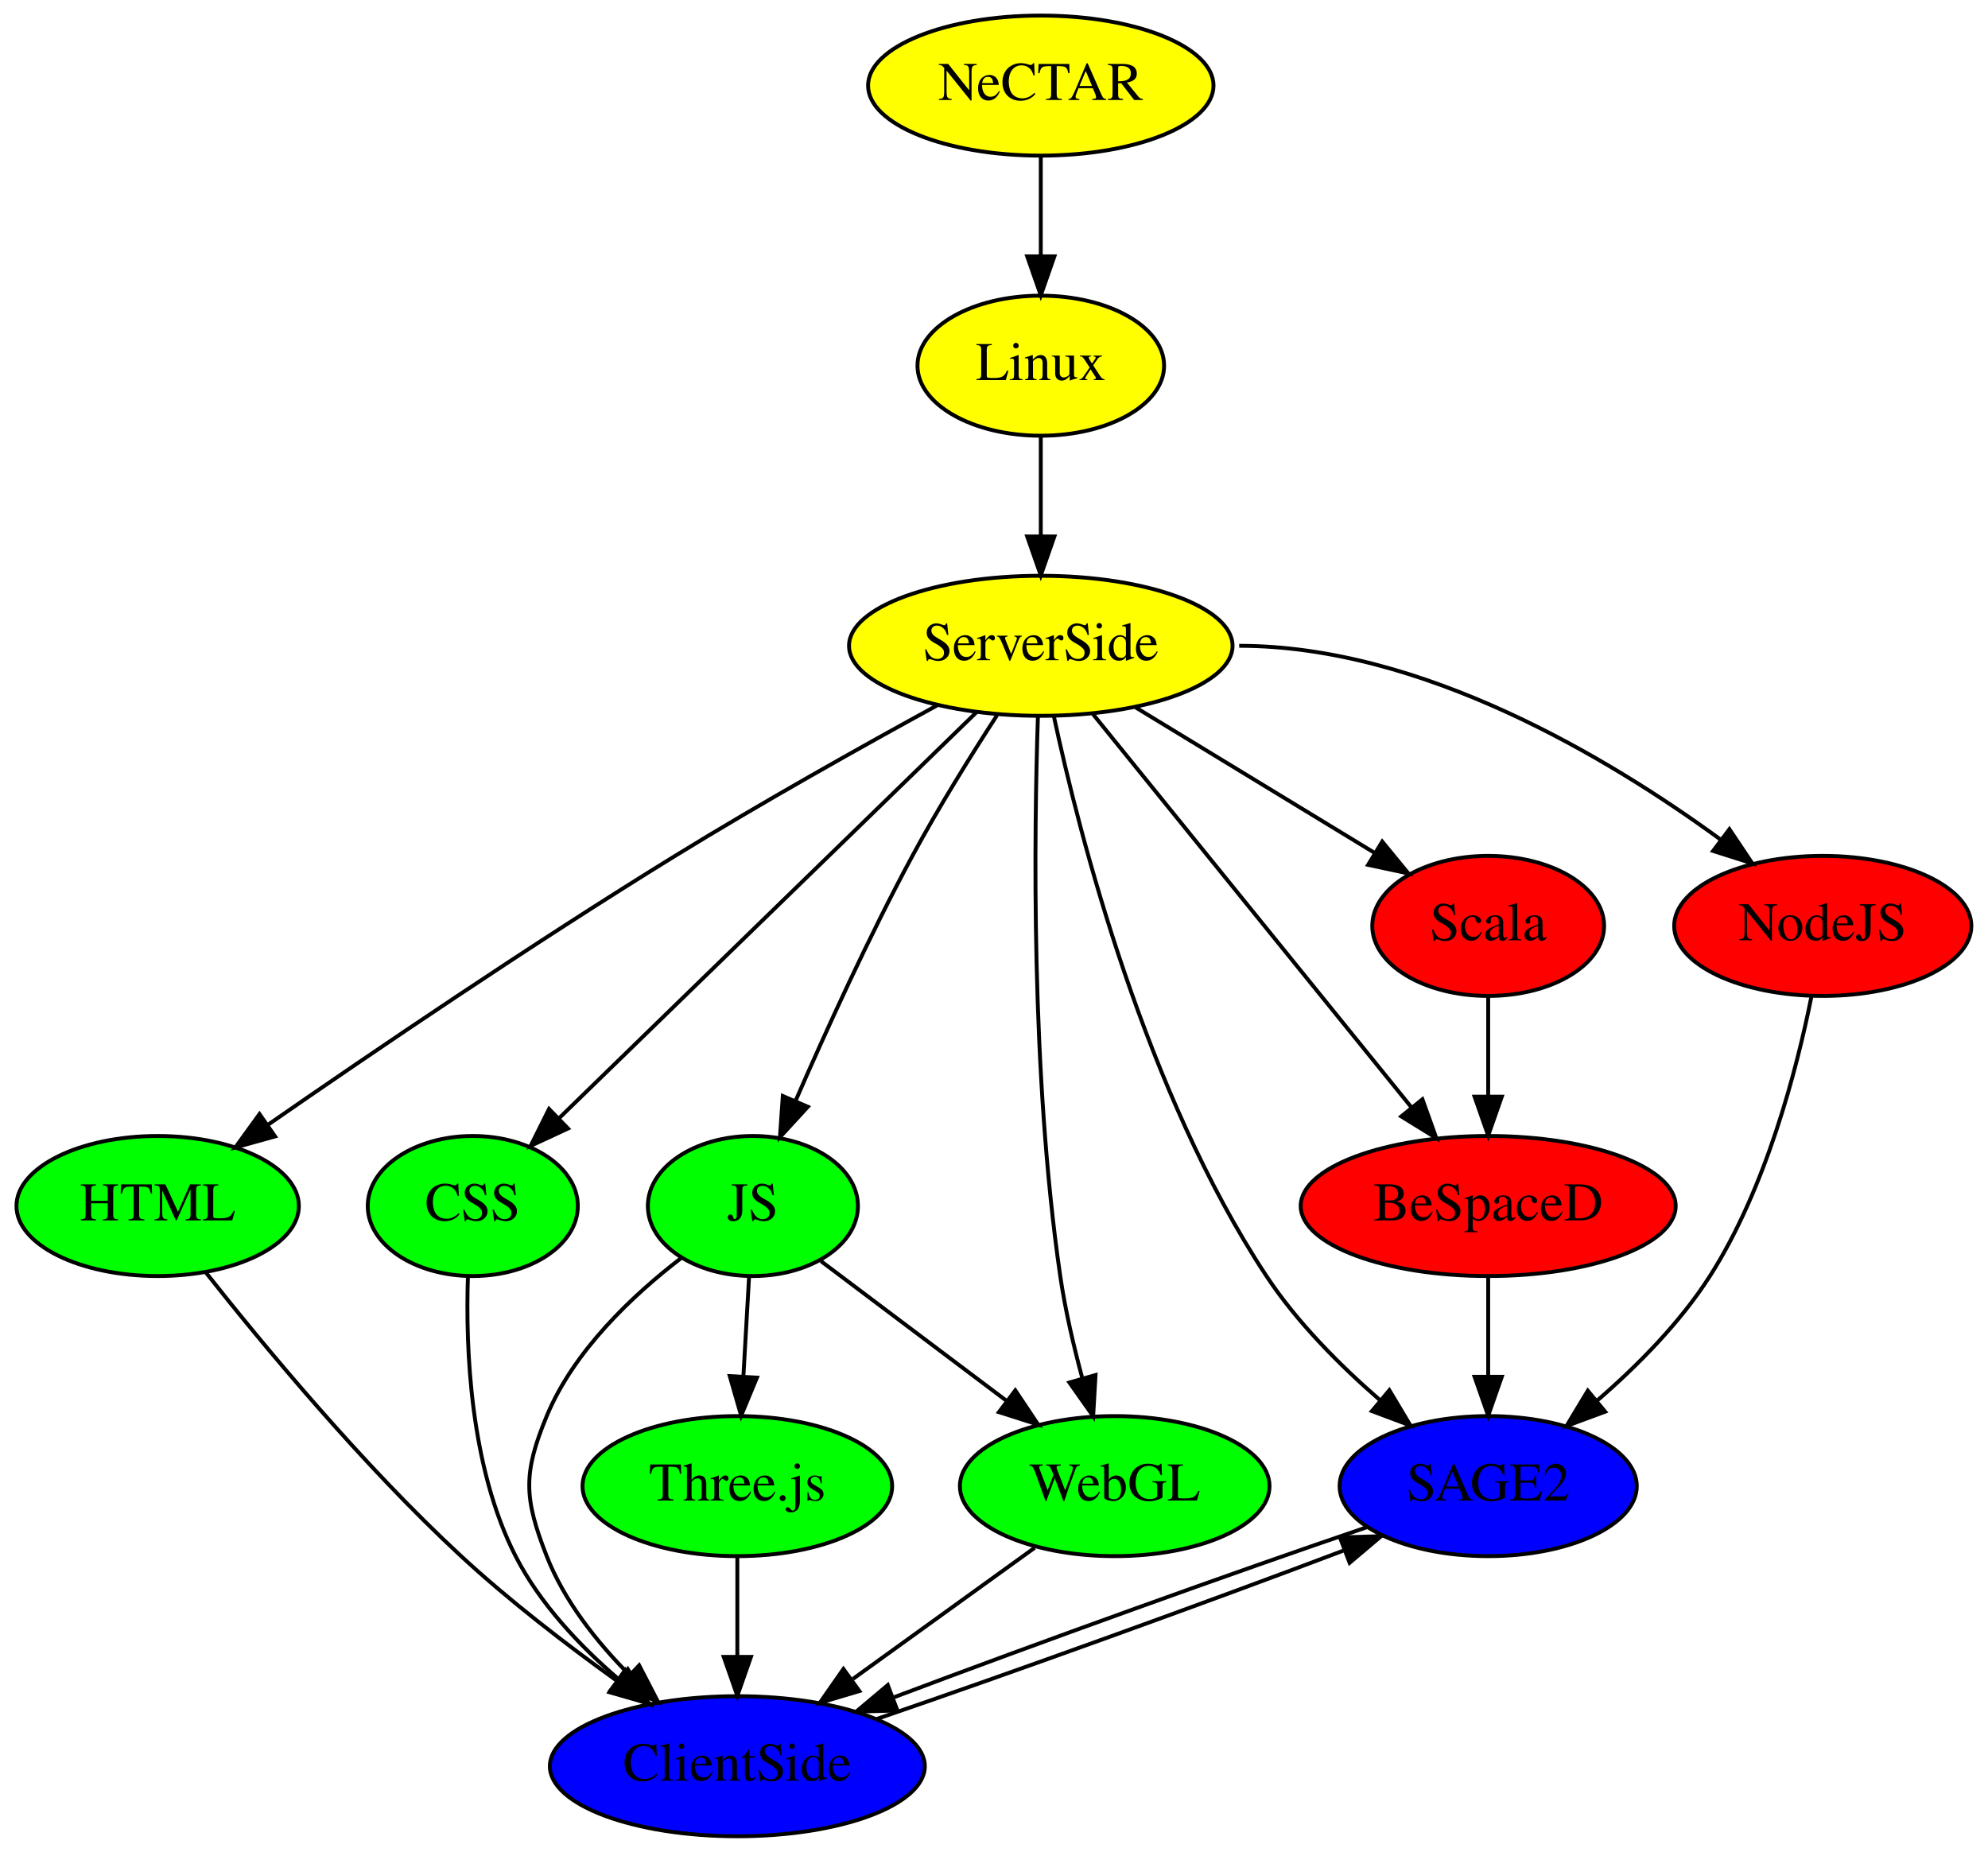
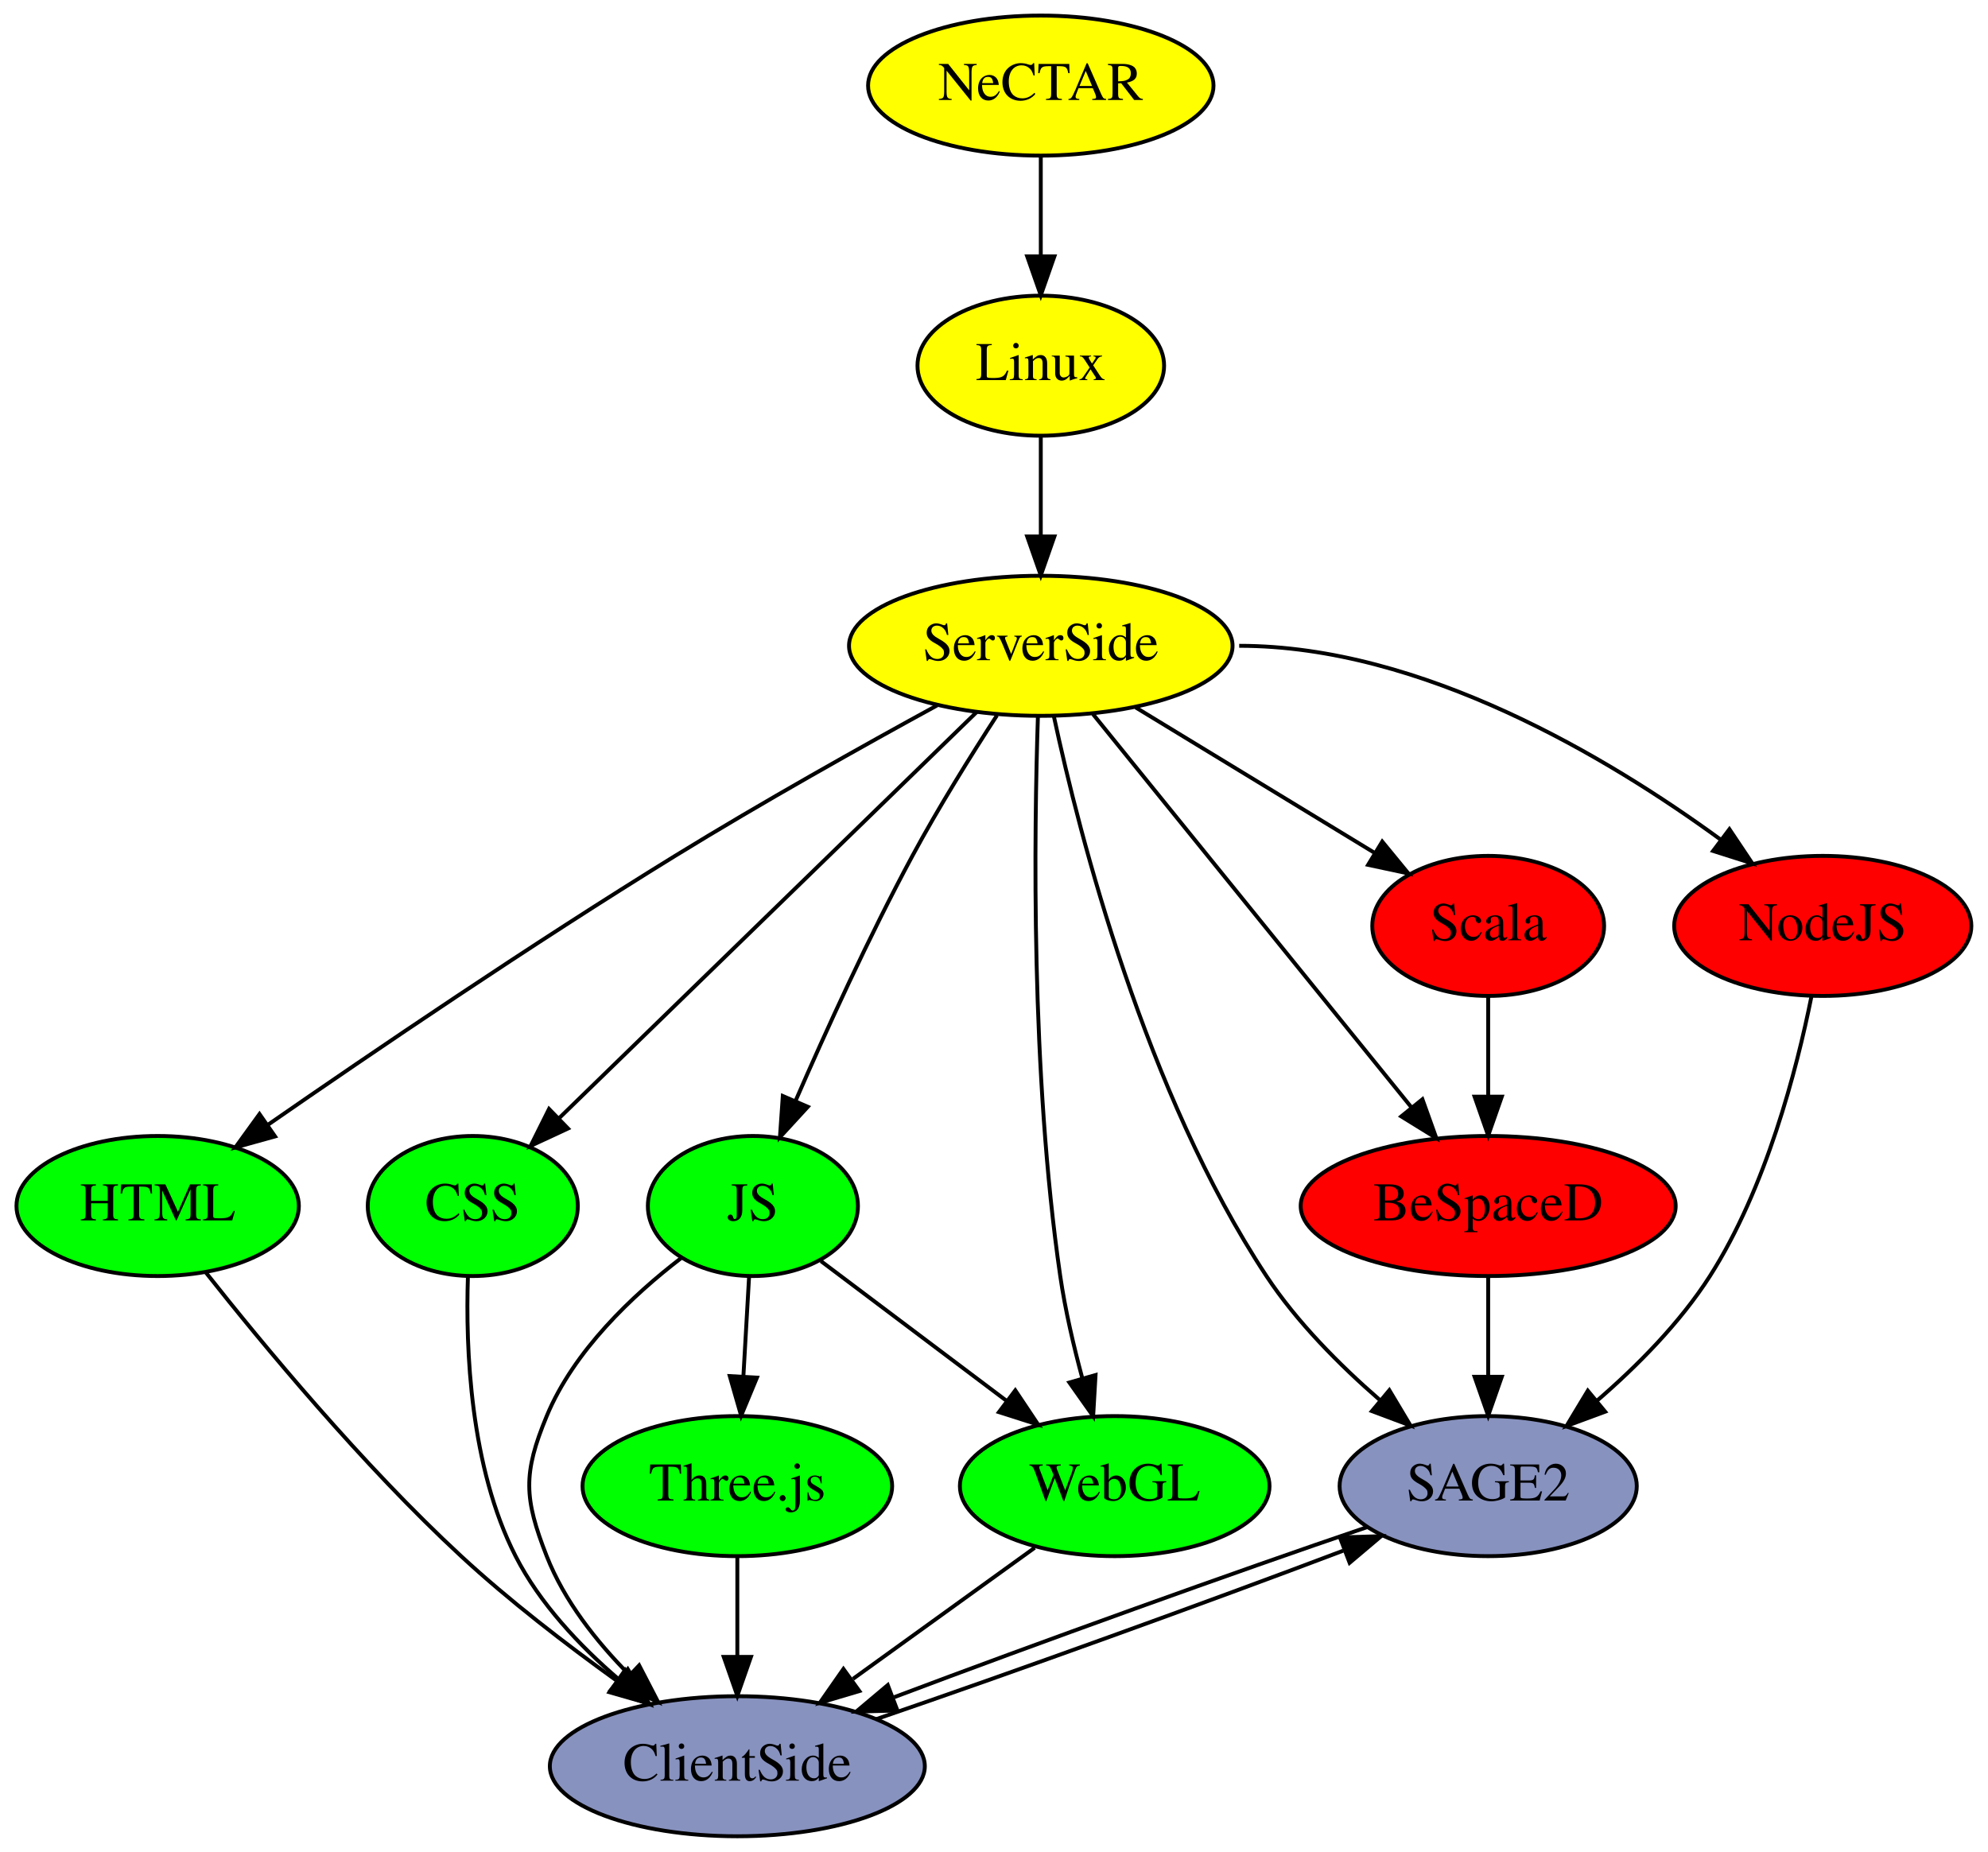
<svg xmlns="http://www.w3.org/2000/svg" width="511pt" height="476pt" viewBox="0.00 0.00 510.74 476.00">
  <g id="graph0" class="graph" transform="scale(1 1) rotate(0) translate(4 472)">
    <g id="node1" class="node">
      <ellipse fill="#ffff00" stroke="black" cx="263.397" cy="-450" rx="44.393" ry="18" />
      <text text-anchor="middle" x="263.397" y="-446.3" font-family="Times,serif" font-size="14.00">NeCTAR</text>
    </g>
    <g id="node2" class="node">
      <ellipse fill="#ffff00" stroke="black" cx="263.397" cy="-378" rx="31.695" ry="18" />
      <text text-anchor="middle" x="263.397" y="-374.3" font-family="Times,serif" font-size="14.00">Linux</text>
    </g>
    <g id="edge1" class="edge">
      <path fill="none" stroke="black" d="M263.397,-431.697C263.397,-423.983 263.397,-414.712 263.397,-406.112" />
      <polygon fill="black" stroke="black" points="266.897,-406.104 263.397,-396.104 259.897,-406.104 266.897,-406.104" />
    </g>
    <g id="node3" class="node">
      <ellipse fill="#ffff00" stroke="black" cx="263.397" cy="-306" rx="49.291" ry="18" />
      <text text-anchor="middle" x="263.397" y="-302.3" font-family="Times,serif" font-size="14.00">ServerSide</text>
    </g>
    <g id="edge2" class="edge">
      <path fill="none" stroke="black" d="M263.397,-359.697C263.397,-351.983 263.397,-342.712 263.397,-334.112" />
      <polygon fill="black" stroke="black" points="266.897,-334.104 263.397,-324.104 259.897,-334.104 266.897,-334.104" />
    </g>
    <g id="node4" class="node">
      <ellipse fill="#ff0000" stroke="black" cx="378.397" cy="-234" rx="29.795" ry="18" />
      <text text-anchor="middle" x="378.397" y="-230.3" font-family="Times,serif" font-size="14.00">Scala</text>
    </g>
    <g id="edge3" class="edge">
      <path fill="none" stroke="black" d="M287.785,-290.155C305.771,-279.207 330.314,-264.268 349.321,-252.698" />
      <polygon fill="black" stroke="black" points="351.165,-255.674 357.887,-247.484 347.525,-249.694 351.165,-255.674" />
    </g>
    <g id="node5" class="node">
      <ellipse fill="#ff0000" stroke="black" cx="378.397" cy="-162" rx="48.192" ry="18" />
      <text text-anchor="middle" x="378.397" y="-158.3" font-family="Times,serif" font-size="14.00">BeSpaceD</text>
    </g>
    <g id="edge4" class="edge">
      <path fill="none" stroke="black" d="M276.814,-288.433C296.982,-263.529 335.234,-216.297 358.609,-187.433" />
      <polygon fill="black" stroke="black" points="361.492,-189.436 365.065,-179.462 356.052,-185.03 361.492,-189.436" />
    </g>
    <g id="node6" class="node">
      <ellipse fill="#ff0000" stroke="black" cx="464.397" cy="-234" rx="38.194" ry="18" />
      <text text-anchor="middle" x="464.397" y="-230.3" font-family="Times,serif" font-size="14.00">NodeJS</text>
    </g>
    <g id="edge10" class="edge">
      <path fill="none" stroke="black" d="M314.397,-306C361.396,-306 409.403,-277.172 438.051,-256.254" />
      <polygon fill="black" stroke="black" points="440.406,-258.863 446.298,-250.057 436.201,-253.267 440.406,-258.863" />
    </g>
    <g id="node7" class="node">
      <ellipse fill="#00ff00" stroke="black" cx="36.397" cy="-162" rx="36.294" ry="18" />
      <text text-anchor="middle" x="36.397" y="-158.3" font-family="Times,serif" font-size="14.00">HTML</text>
    </g>
    <g id="edge5" class="edge">
      <path fill="none" stroke="black" d="M236.747,-290.682C217.754,-280.307 191.736,-265.744 169.397,-252 132.617,-229.371 91.472,-201.412 64.819,-182.938" />
      <polygon fill="black" stroke="black" points="66.572,-179.893 56.364,-177.057 62.575,-185.64 66.572,-179.893" />
    </g>
    <g id="node8" class="node">
      <ellipse fill="#00ff00" stroke="black" cx="117.397" cy="-162" rx="27" ry="18" />
      <text text-anchor="middle" x="117.397" y="-158.3" font-family="Times,serif" font-size="14.00">CSS</text>
    </g>
    <g id="edge6" class="edge">
      <path fill="none" stroke="black" d="M246.933,-288.987C220.645,-263.419 169.154,-213.339 139.624,-184.618" />
      <polygon fill="black" stroke="black" points="141.876,-181.926 132.267,-177.463 136.996,-186.944 141.876,-181.926" />
    </g>
    <g id="node9" class="node">
      <ellipse fill="#00ff00" stroke="black" cx="189.397" cy="-162" rx="27" ry="18" />
      <text text-anchor="middle" x="189.397" y="-158.3" font-family="Times,serif" font-size="14.00">JS</text>
    </g>
    <g id="edge7" class="edge">
      <path fill="none" stroke="black" d="M252.142,-288.136C245.487,-277.878 237.082,-264.404 230.397,-252 219.229,-231.277 208.155,-206.954 200.337,-188.977" />
      <polygon fill="black" stroke="black" points="203.515,-187.508 196.348,-179.706 197.085,-190.275 203.515,-187.508" />
    </g>
    <g id="node11" class="node">
      <ellipse fill="#00ff00" stroke="black" cx="282.397" cy="-90" rx="39.794" ry="18" />
      <text text-anchor="middle" x="282.397" y="-86.3" font-family="Times,serif" font-size="14.00">WebGL</text>
    </g>
    <g id="edge8" class="edge">
      <path fill="none" stroke="black" d="M262.664,-287.968C261.674,-258.467 260.818,-196.025 268.397,-144 269.665,-135.296 271.842,-125.969 274.106,-117.603" />
      <polygon fill="black" stroke="black" points="277.473,-118.558 276.857,-107.981 270.743,-116.634 277.473,-118.558" />
    </g>
    <g id="node12" class="node">
-       <ellipse fill="#0000ff" stroke="black" cx="378.397" cy="-90" rx="38.194" ry="18" />
+       <ellipse fill="#8892bf" stroke="black" cx="378.397" cy="-90" rx="38.194" ry="18" />
      <text text-anchor="middle" x="378.397" y="-86.3" font-family="Times,serif" font-size="14.00">SAGE2</text>
    </g>
    <g id="edge9" class="edge">
      <path fill="none" stroke="black" d="M266.77,-287.806C273.405,-256.972 290.284,-191.101 321.397,-144 329.213,-132.167 340.2,-121.129 350.444,-112.223" />
      <polygon fill="black" stroke="black" points="352.99,-114.657 358.426,-105.563 348.505,-109.282 352.99,-114.657" />
    </g>
    <g id="edge22" class="edge">
      <path fill="none" stroke="black" d="M378.397,-215.697C378.397,-207.983 378.397,-198.712 378.397,-190.112" />
      <polygon fill="black" stroke="black" points="381.897,-190.104 378.397,-180.104 374.897,-190.104 381.897,-190.104" />
    </g>
    <g id="edge17" class="edge">
      <path fill="none" stroke="black" d="M378.397,-143.697C378.397,-135.983 378.397,-126.712 378.397,-118.112" />
      <polygon fill="black" stroke="black" points="381.897,-118.104 378.397,-108.104 374.897,-118.104 381.897,-118.104" />
    </g>
    <g id="edge18" class="edge">
      <path fill="none" stroke="black" d="M461.48,-215.824C457.705,-197.038 449.83,-166.598 435.397,-144 427.688,-131.93 416.593,-120.77 406.236,-111.835" />
      <polygon fill="black" stroke="black" points="408.464,-109.136 398.528,-105.458 404.002,-114.53 408.464,-109.136" />
    </g>
    <g id="node13" class="node">
-       <ellipse fill="#0000ff" stroke="black" cx="185.397" cy="-18" rx="48.192" ry="18" />
+       <ellipse fill="#8892bf" stroke="black" cx="185.397" cy="-18" rx="48.192" ry="18" />
      <text text-anchor="middle" x="185.397" y="-14.3" font-family="Times,serif" font-size="14.00">ClientSide</text>
    </g>
    <g id="edge11" class="edge">
      <path fill="none" stroke="black" d="M48.726,-144.987C63.381,-126.439 89.052,-95.432 114.397,-72 126.694,-60.631 141.373,-49.346 154.184,-40.13" />
      <polygon fill="black" stroke="black" points="156.56,-42.737 162.703,-34.105 152.518,-37.022 156.56,-42.737" />
    </g>
    <g id="edge12" class="edge">
      <path fill="none" stroke="black" d="M116.148,-143.929C115.518,-125.236 116.709,-94.876 128.397,-72 134.606,-59.847 144.789,-49.033 154.842,-40.394" />
      <polygon fill="black" stroke="black" points="157.232,-42.963 162.799,-33.948 152.826,-37.524 157.232,-42.963" />
    </g>
    <g id="node10" class="node">
      <ellipse fill="#00ff00" stroke="black" cx="185.397" cy="-90" rx="39.794" ry="18" />
      <text text-anchor="middle" x="185.397" y="-86.3" font-family="Times,serif" font-size="14.00">Three.js</text>
    </g>
    <g id="edge20" class="edge">
      <path fill="none" stroke="black" d="M188.408,-143.697C187.967,-135.983 187.437,-126.712 186.946,-118.112" />
      <polygon fill="black" stroke="black" points="190.439,-117.888 186.374,-108.104 183.45,-118.288 190.439,-117.888" />
    </g>
    <g id="edge21" class="edge">
      <path fill="none" stroke="black" d="M206.889,-147.834C220.297,-137.742 239.061,-123.618 254.529,-111.975" />
      <polygon fill="black" stroke="black" points="256.844,-114.614 262.729,-105.804 252.634,-109.021 256.844,-114.614" />
    </g>
    <g id="edge13" class="edge">
      <path fill="none" stroke="black" d="M170.907,-148.583C158.566,-139.104 143.368,-124.831 136.397,-108 130.274,-93.218 130.565,-86.899 136.397,-72 140.883,-60.538 149.141,-50.069 157.615,-41.518" />
      <polygon fill="black" stroke="black" points="160.159,-43.931 165.029,-34.521 155.354,-38.84 160.159,-43.931" />
    </g>
    <g id="edge14" class="edge">
      <path fill="none" stroke="black" d="M185.397,-71.697C185.397,-63.983 185.397,-54.712 185.397,-46.112" />
      <polygon fill="black" stroke="black" points="188.897,-46.104 185.397,-36.104 181.897,-46.104 188.897,-46.104" />
    </g>
    <g id="edge15" class="edge">
      <path fill="none" stroke="black" d="M261.826,-74.155C248.251,-64.359 230.248,-51.367 215.125,-40.453" />
      <polygon fill="black" stroke="black" points="216.766,-37.322 206.609,-34.308 212.67,-42.998 216.766,-37.322" />
    </g>
    <g id="edge16" class="edge">
      <path fill="none" stroke="black" d="M347.149,-79.414C314.032,-68.187 261.867,-49.393 225.705,-35.744" />
      <polygon fill="black" stroke="black" points="226.55,-32.321 215.959,-32.041 224.064,-38.864 226.55,-32.321" />
    </g>
    <g id="edge19" class="edge">
      <path fill="none" stroke="black" d="M221.157,-30.122C255.338,-41.805 306.458,-60.269 341.122,-73.403" />
      <polygon fill="black" stroke="black" points="340.283,-76.829 350.874,-77.126 342.779,-70.29 340.283,-76.829" />
    </g>
  </g>
</svg>
